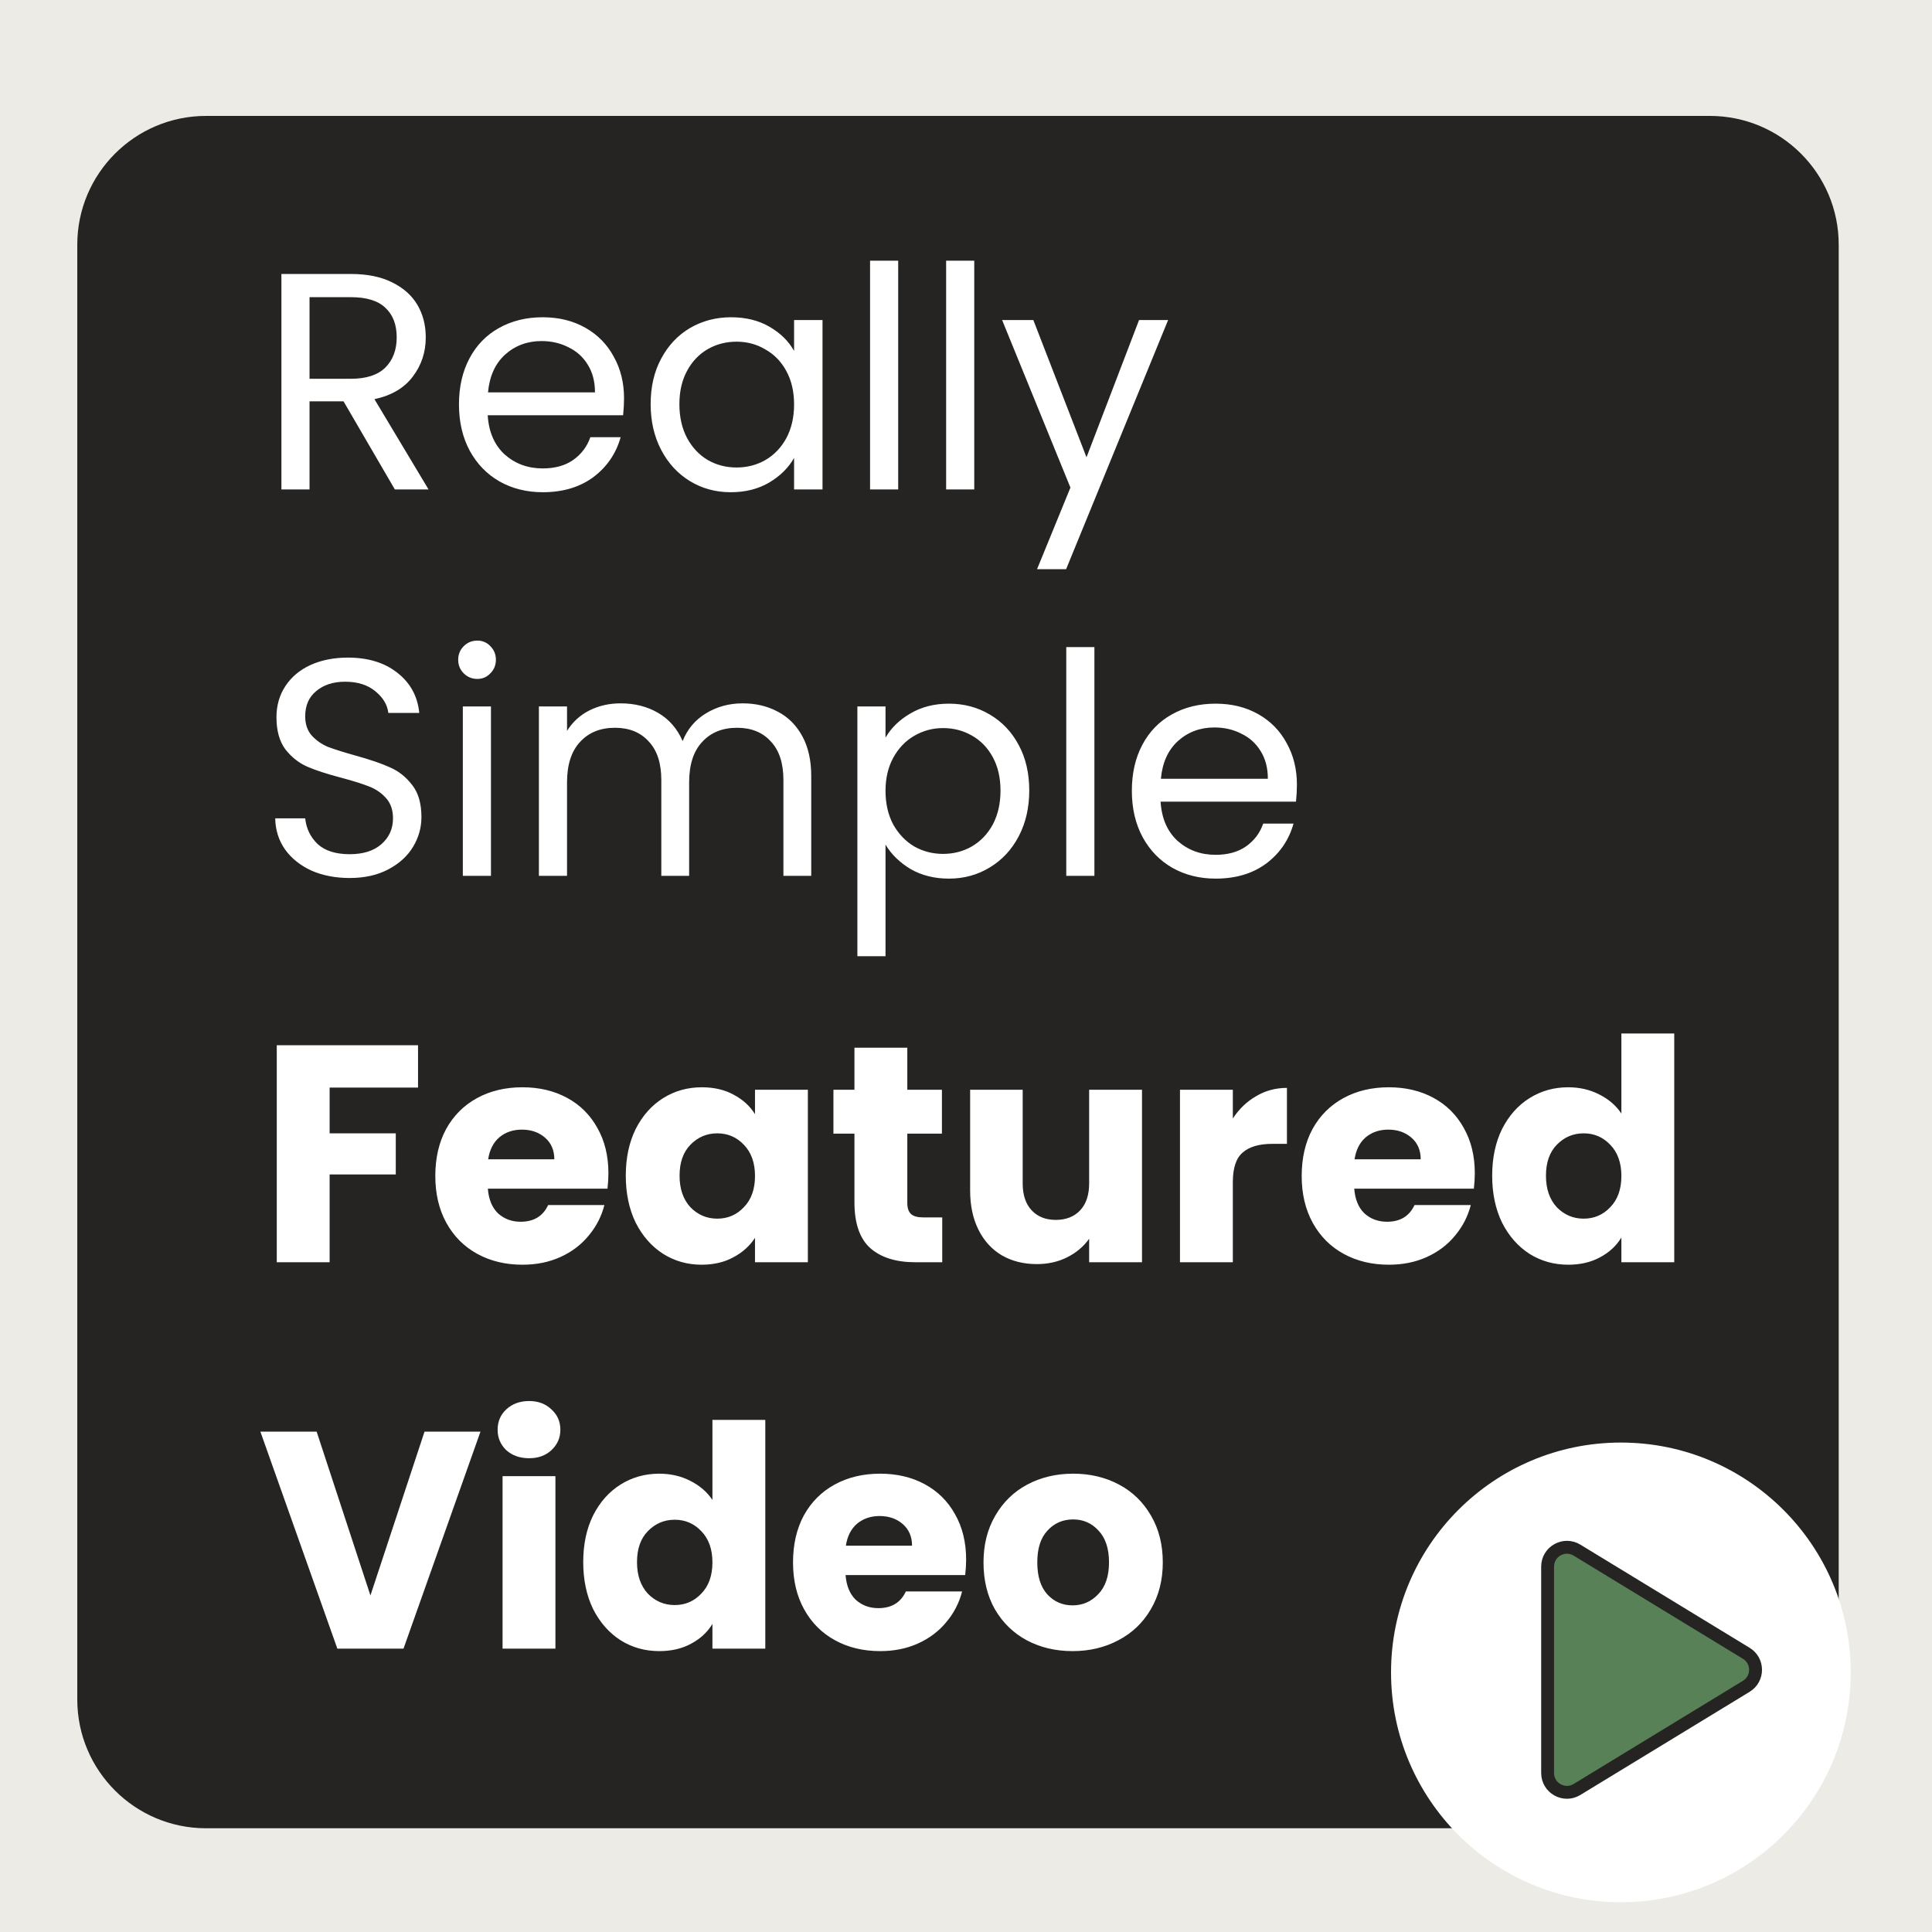
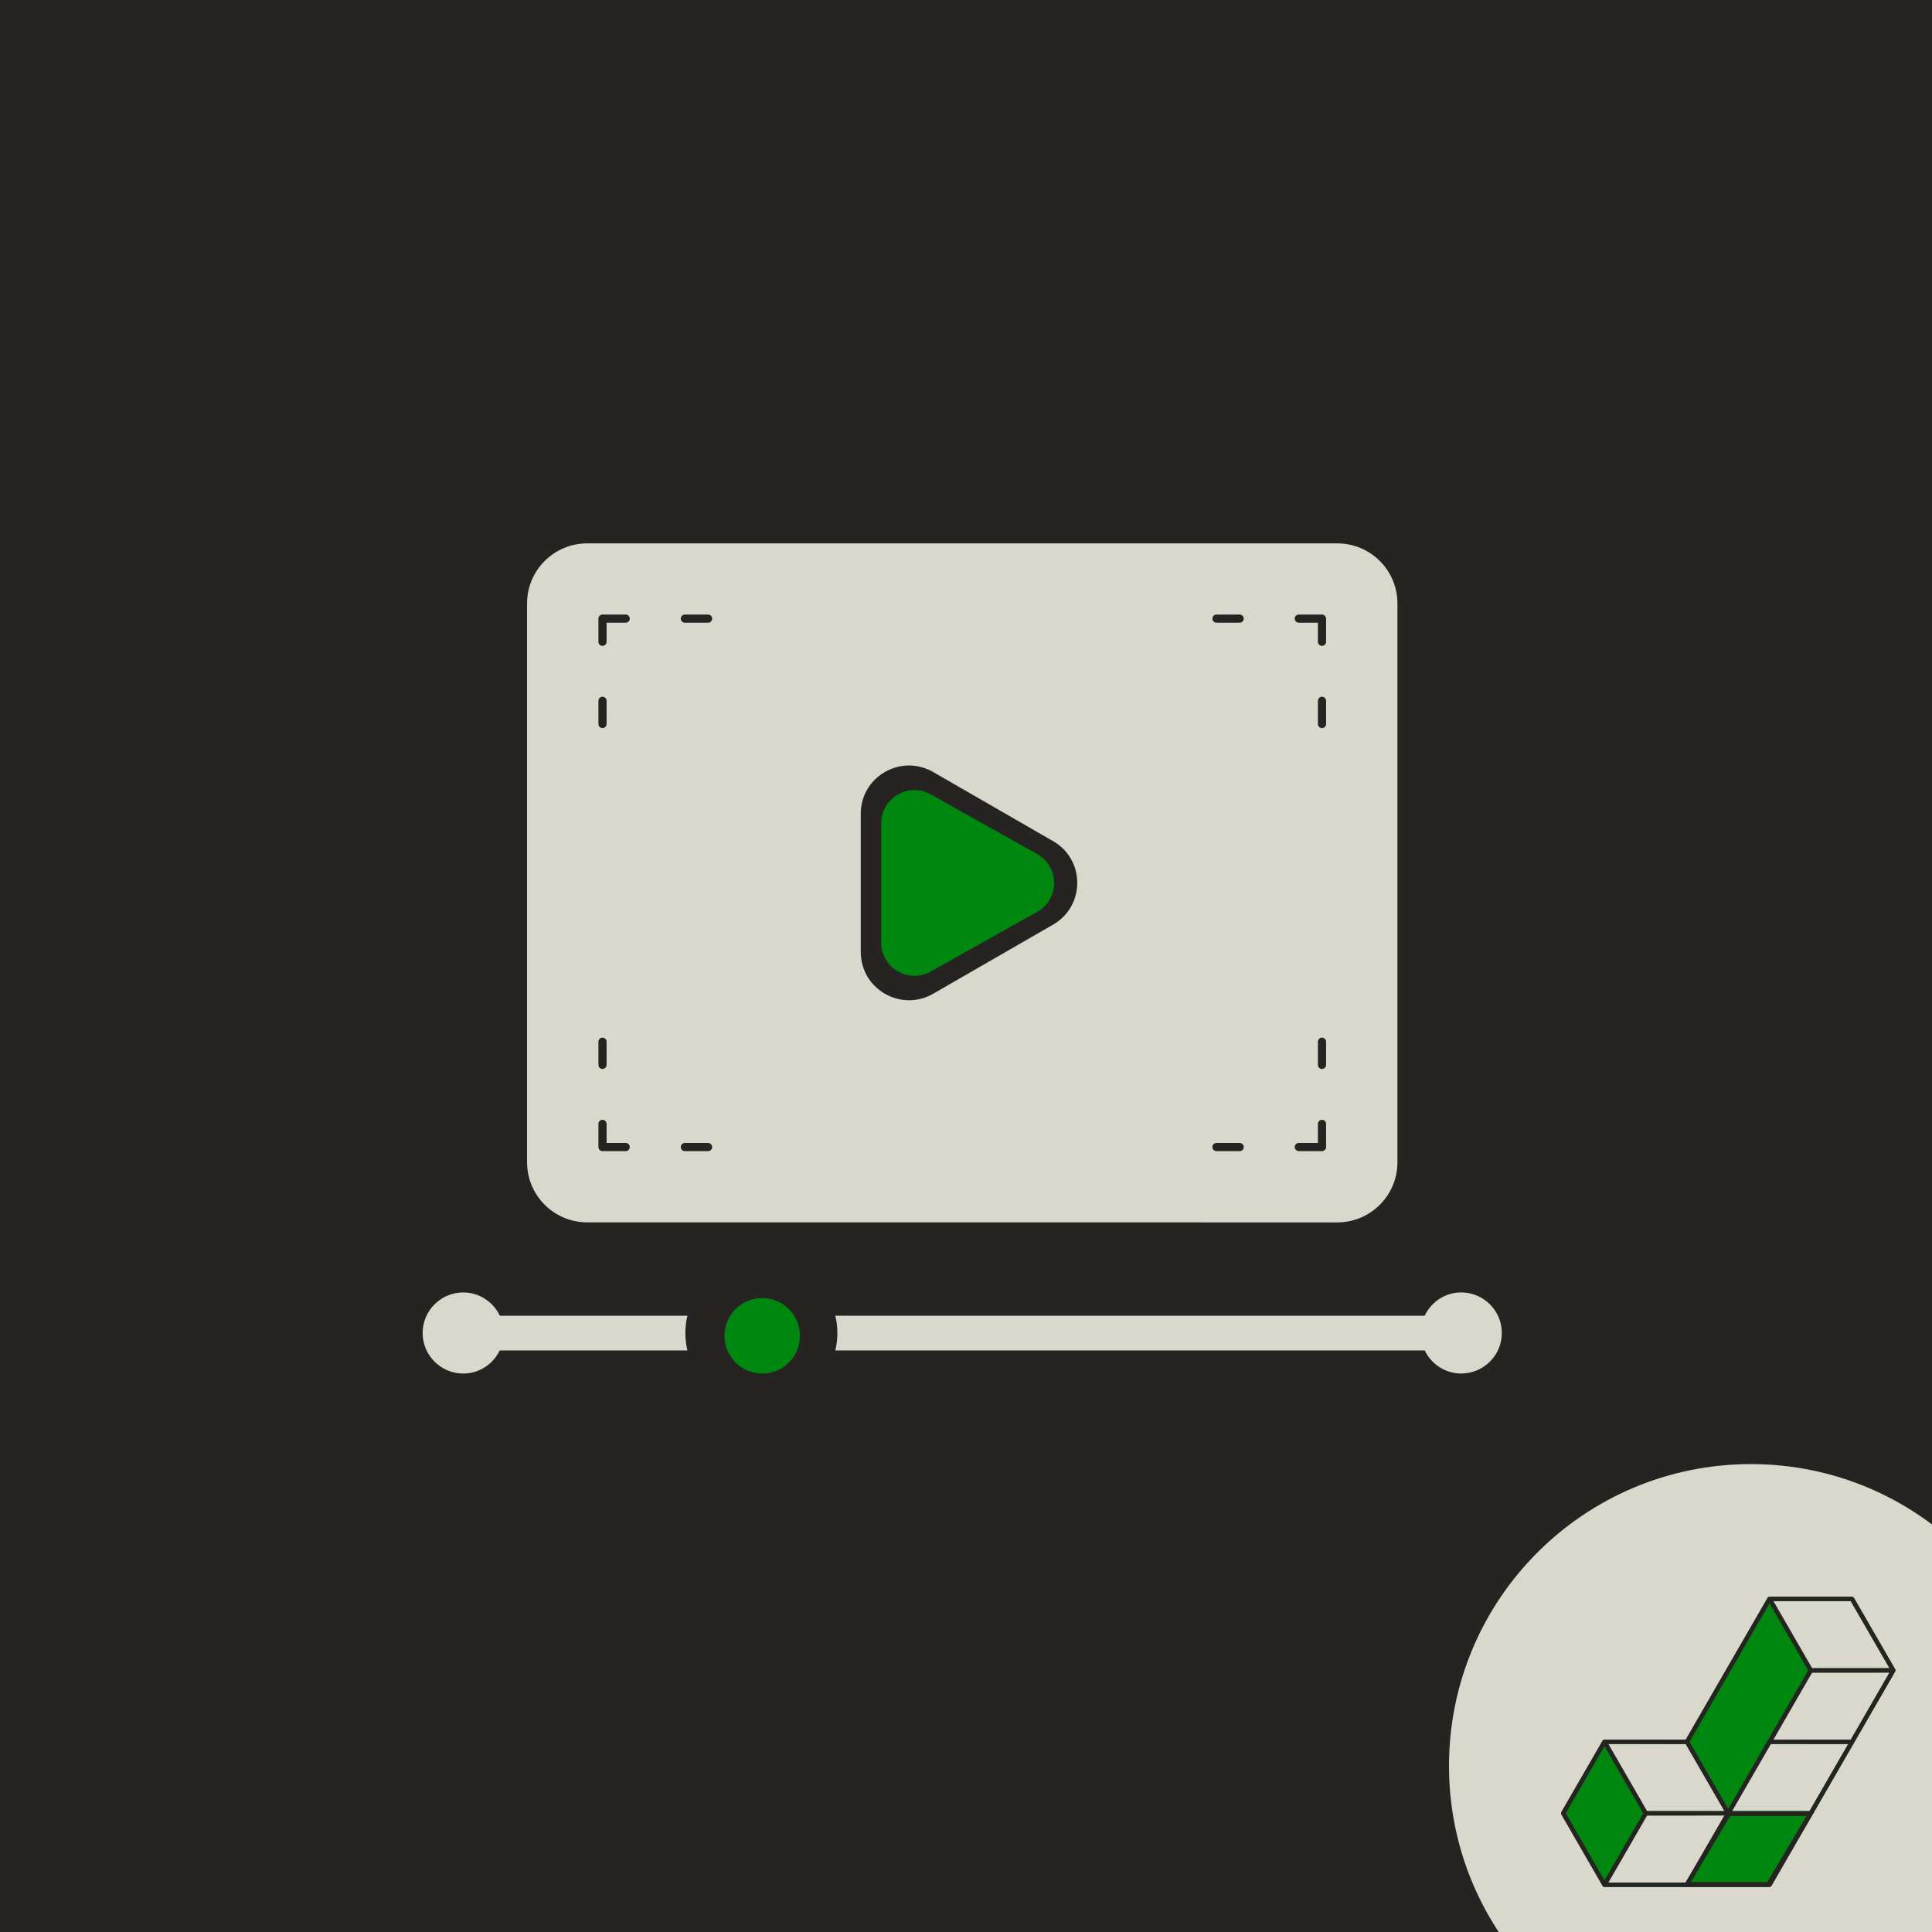
- <svg xmlns="http://www.w3.org/2000/svg" width="150" height="150" viewBox="0 0 150 150" fill="none">
-   <g clip-path="url(#clip0_535_48)">
-     <rect width="150" height="150" fill="#DAD7CD" />
-     <rect width="150" height="150" fill="white" fill-opacity="0.5" />
-     <rect x="6" y="9" width="136.757" height="132.946" rx="10" fill="#252422" />
-     <path d="M30.656 38L26.672 31.16H24.032V38H21.848V21.272H27.248C28.512 21.272 29.576 21.488 30.44 21.92C31.32 22.352 31.976 22.936 32.408 23.672C32.84 24.408 33.056 25.248 33.056 26.192C33.056 27.344 32.72 28.36 32.048 29.24C31.392 30.12 30.4 30.704 29.072 30.992L33.272 38H30.656ZM24.032 29.408H27.248C28.432 29.408 29.32 29.12 29.912 28.544C30.504 27.952 30.8 27.168 30.8 26.192C30.8 25.2 30.504 24.432 29.912 23.888C29.336 23.344 28.448 23.072 27.248 23.072H24.032V29.408ZM48.45 30.92C48.45 31.336 48.426 31.776 48.378 32.24H37.866C37.946 33.536 38.386 34.552 39.186 35.288C40.002 36.008 40.986 36.368 42.138 36.368C43.082 36.368 43.866 36.152 44.49 35.72C45.13 35.272 45.578 34.68 45.834 33.944H48.186C47.834 35.208 47.13 36.24 46.074 37.04C45.018 37.824 43.706 38.216 42.138 38.216C40.89 38.216 39.77 37.936 38.778 37.376C37.802 36.816 37.034 36.024 36.474 35C35.914 33.96 35.634 32.76 35.634 31.4C35.634 30.04 35.906 28.848 36.45 27.824C36.994 26.8 37.754 26.016 38.73 25.472C39.722 24.912 40.858 24.632 42.138 24.632C43.386 24.632 44.49 24.904 45.45 25.448C46.41 25.992 47.146 26.744 47.658 27.704C48.186 28.648 48.45 29.72 48.45 30.92ZM46.194 30.464C46.194 29.632 46.01 28.92 45.642 28.328C45.274 27.72 44.77 27.264 44.13 26.96C43.506 26.64 42.81 26.48 42.042 26.48C40.938 26.48 39.994 26.832 39.21 27.536C38.442 28.24 38.002 29.216 37.89 30.464H46.194ZM50.516 31.376C50.516 30.032 50.788 28.856 51.332 27.848C51.876 26.824 52.62 26.032 53.564 25.472C54.524 24.912 55.588 24.632 56.756 24.632C57.908 24.632 58.908 24.88 59.756 25.376C60.604 25.872 61.236 26.496 61.652 27.248V24.848H63.86V38H61.652V35.552C61.22 36.32 60.572 36.96 59.708 37.472C58.86 37.968 57.868 38.216 56.732 38.216C55.564 38.216 54.508 37.928 53.564 37.352C52.62 36.776 51.876 35.968 51.332 34.928C50.788 33.888 50.516 32.704 50.516 31.376ZM61.652 31.4C61.652 30.408 61.452 29.544 61.052 28.808C60.652 28.072 60.108 27.512 59.42 27.128C58.748 26.728 58.004 26.528 57.188 26.528C56.372 26.528 55.628 26.72 54.956 27.104C54.284 27.488 53.748 28.048 53.348 28.784C52.948 29.52 52.748 30.384 52.748 31.376C52.748 32.384 52.948 33.264 53.348 34.016C53.748 34.752 54.284 35.32 54.956 35.72C55.628 36.104 56.372 36.296 57.188 36.296C58.004 36.296 58.748 36.104 59.42 35.72C60.108 35.32 60.652 34.752 61.052 34.016C61.452 33.264 61.652 32.392 61.652 31.4ZM69.735 20.24V38H67.551V20.24H69.735ZM75.641 20.24V38H73.457V20.24H75.641ZM90.692 24.848L82.772 44.192H80.516L83.108 37.856L77.804 24.848H80.228L84.356 35.504L88.436 24.848H90.692ZM27.152 68.168C26.048 68.168 25.056 67.976 24.176 67.592C23.312 67.192 22.632 66.648 22.136 65.96C21.64 65.256 21.384 64.448 21.368 63.536H23.696C23.776 64.32 24.096 64.984 24.656 65.528C25.232 66.056 26.064 66.32 27.152 66.32C28.192 66.32 29.008 66.064 29.6 65.552C30.208 65.024 30.512 64.352 30.512 63.536C30.512 62.896 30.336 62.376 29.984 61.976C29.632 61.576 29.192 61.272 28.664 61.064C28.136 60.856 27.424 60.632 26.528 60.392C25.424 60.104 24.536 59.816 23.864 59.528C23.208 59.24 22.64 58.792 22.16 58.184C21.696 57.56 21.464 56.728 21.464 55.688C21.464 54.776 21.696 53.968 22.16 53.264C22.624 52.56 23.272 52.016 24.104 51.632C24.952 51.248 25.92 51.056 27.008 51.056C28.576 51.056 29.856 51.448 30.848 52.232C31.856 53.016 32.424 54.056 32.552 55.352H30.152C30.072 54.712 29.736 54.152 29.144 53.672C28.552 53.176 27.768 52.928 26.792 52.928C25.88 52.928 25.136 53.168 24.56 53.648C23.984 54.112 23.696 54.768 23.696 55.616C23.696 56.224 23.864 56.72 24.2 57.104C24.552 57.488 24.976 57.784 25.472 57.992C25.984 58.184 26.696 58.408 27.608 58.664C28.712 58.968 29.6 59.272 30.272 59.576C30.944 59.864 31.52 60.32 32 60.944C32.48 61.552 32.72 62.384 32.72 63.44C32.72 64.256 32.504 65.024 32.072 65.744C31.64 66.464 31 67.048 30.152 67.496C29.304 67.944 28.304 68.168 27.152 68.168ZM37.062 52.712C36.646 52.712 36.294 52.568 36.006 52.28C35.718 51.992 35.574 51.64 35.574 51.224C35.574 50.808 35.718 50.456 36.006 50.168C36.294 49.88 36.646 49.736 37.062 49.736C37.462 49.736 37.798 49.88 38.07 50.168C38.358 50.456 38.502 50.808 38.502 51.224C38.502 51.64 38.358 51.992 38.07 52.28C37.798 52.568 37.462 52.712 37.062 52.712ZM38.118 54.848V68H35.934V54.848H38.118ZM57.656 54.608C58.68 54.608 59.592 54.824 60.392 55.256C61.192 55.672 61.824 56.304 62.288 57.152C62.752 58 62.984 59.032 62.984 60.248V68H60.824V60.56C60.824 59.248 60.496 58.248 59.84 57.56C59.2 56.856 58.328 56.504 57.224 56.504C56.088 56.504 55.184 56.872 54.512 57.608C53.84 58.328 53.504 59.376 53.504 60.752V68H51.344V60.56C51.344 59.248 51.016 58.248 50.36 57.56C49.72 56.856 48.848 56.504 47.744 56.504C46.608 56.504 45.704 56.872 45.032 57.608C44.36 58.328 44.024 59.376 44.024 60.752V68H41.84V54.848H44.024V56.744C44.456 56.056 45.032 55.528 45.752 55.16C46.488 54.792 47.296 54.608 48.176 54.608C49.28 54.608 50.256 54.856 51.104 55.352C51.952 55.848 52.584 56.576 53 57.536C53.368 56.608 53.976 55.888 54.824 55.376C55.672 54.864 56.616 54.608 57.656 54.608ZM68.751 57.272C69.183 56.52 69.823 55.896 70.671 55.4C71.535 54.888 72.535 54.632 73.671 54.632C74.839 54.632 75.895 54.912 76.839 55.472C77.799 56.032 78.551 56.824 79.095 57.848C79.639 58.856 79.911 60.032 79.911 61.376C79.911 62.704 79.639 63.888 79.095 64.928C78.551 65.968 77.799 66.776 76.839 67.352C75.895 67.928 74.839 68.216 73.671 68.216C72.551 68.216 71.559 67.968 70.695 67.472C69.847 66.96 69.199 66.328 68.751 65.576V74.24H66.567V54.848H68.751V57.272ZM77.679 61.376C77.679 60.384 77.479 59.52 77.079 58.784C76.679 58.048 76.135 57.488 75.447 57.104C74.775 56.72 74.031 56.528 73.215 56.528C72.415 56.528 71.671 56.728 70.983 57.128C70.311 57.512 69.767 58.08 69.351 58.832C68.951 59.568 68.751 60.424 68.751 61.4C68.751 62.392 68.951 63.264 69.351 64.016C69.767 64.752 70.311 65.32 70.983 65.72C71.671 66.104 72.415 66.296 73.215 66.296C74.031 66.296 74.775 66.104 75.447 65.72C76.135 65.32 76.679 64.752 77.079 64.016C77.479 63.264 77.679 62.384 77.679 61.376ZM84.969 50.24V68H82.785V50.24H84.969ZM100.692 60.92C100.692 61.336 100.668 61.776 100.62 62.24H90.108C90.188 63.536 90.628 64.552 91.428 65.288C92.244 66.008 93.228 66.368 94.38 66.368C95.324 66.368 96.108 66.152 96.732 65.72C97.372 65.272 97.82 64.68 98.076 63.944H100.428C100.076 65.208 99.372 66.24 98.316 67.04C97.26 67.824 95.948 68.216 94.38 68.216C93.132 68.216 92.012 67.936 91.02 67.376C90.044 66.816 89.276 66.024 88.716 65C88.156 63.96 87.876 62.76 87.876 61.4C87.876 60.04 88.148 58.848 88.692 57.824C89.236 56.8 89.996 56.016 90.972 55.472C91.964 54.912 93.1 54.632 94.38 54.632C95.628 54.632 96.732 54.904 97.692 55.448C98.652 55.992 99.388 56.744 99.9 57.704C100.428 58.648 100.692 59.72 100.692 60.92ZM98.436 60.464C98.436 59.632 98.252 58.92 97.884 58.328C97.516 57.72 97.012 57.264 96.372 56.96C95.748 56.64 95.052 56.48 94.284 56.48C93.18 56.48 92.236 56.832 91.452 57.536C90.684 58.24 90.244 59.216 90.132 60.464H98.436ZM32.456 81.152V84.44H25.592V87.992H30.728V91.184H25.592V98H21.488V81.152H32.456ZM47.237 91.088C47.237 91.472 47.213 91.872 47.165 92.288H37.877C37.941 93.12 38.205 93.76 38.669 94.208C39.149 94.64 39.733 94.856 40.421 94.856C41.445 94.856 42.157 94.424 42.557 93.56H46.925C46.701 94.44 46.293 95.232 45.701 95.936C45.125 96.64 44.397 97.192 43.517 97.592C42.637 97.992 41.653 98.192 40.565 98.192C39.253 98.192 38.085 97.912 37.061 97.352C36.037 96.792 35.237 95.992 34.661 94.952C34.085 93.912 33.797 92.696 33.797 91.304C33.797 89.912 34.077 88.696 34.637 87.656C35.213 86.616 36.013 85.816 37.037 85.256C38.061 84.696 39.237 84.416 40.565 84.416C41.861 84.416 43.013 84.688 44.021 85.232C45.029 85.776 45.813 86.552 46.373 87.56C46.949 88.568 47.237 89.744 47.237 91.088ZM43.037 90.008C43.037 89.304 42.797 88.744 42.317 88.328C41.837 87.912 41.237 87.704 40.517 87.704C39.829 87.704 39.245 87.904 38.765 88.304C38.301 88.704 38.013 89.272 37.901 90.008H43.037ZM48.586 91.28C48.586 89.904 48.842 88.696 49.354 87.656C49.882 86.616 50.594 85.816 51.49 85.256C52.386 84.696 53.386 84.416 54.49 84.416C55.434 84.416 56.258 84.608 56.962 84.992C57.682 85.376 58.234 85.88 58.618 86.504V84.608H62.722V98H58.618V96.104C58.218 96.728 57.658 97.232 56.938 97.616C56.234 98 55.41 98.192 54.466 98.192C53.378 98.192 52.386 97.912 51.49 97.352C50.594 96.776 49.882 95.968 49.354 94.928C48.842 93.872 48.586 92.656 48.586 91.28ZM58.618 91.304C58.618 90.28 58.33 89.472 57.754 88.88C57.194 88.288 56.506 87.992 55.69 87.992C54.874 87.992 54.178 88.288 53.602 88.88C53.042 89.456 52.762 90.256 52.762 91.28C52.762 92.304 53.042 93.12 53.602 93.728C54.178 94.32 54.874 94.616 55.69 94.616C56.506 94.616 57.194 94.32 57.754 93.728C58.33 93.136 58.618 92.328 58.618 91.304ZM73.155 94.52V98H71.067C69.579 98 68.419 97.64 67.587 96.92C66.755 96.184 66.339 94.992 66.339 93.344V88.016H64.707V84.608H66.339V81.344H70.443V84.608H73.131V88.016H70.443V93.392C70.443 93.792 70.539 94.08 70.731 94.256C70.923 94.432 71.243 94.52 71.691 94.52H73.155ZM88.665 84.608V98H84.561V96.176C84.145 96.768 83.577 97.248 82.857 97.616C82.153 97.968 81.369 98.144 80.505 98.144C79.481 98.144 78.577 97.92 77.793 97.472C77.009 97.008 76.401 96.344 75.969 95.48C75.537 94.616 75.321 93.6 75.321 92.432V84.608H79.401V91.88C79.401 92.776 79.633 93.472 80.097 93.968C80.561 94.464 81.185 94.712 81.969 94.712C82.769 94.712 83.401 94.464 83.865 93.968C84.329 93.472 84.561 92.776 84.561 91.88V84.608H88.665ZM95.717 86.84C96.197 86.104 96.797 85.528 97.517 85.112C98.237 84.68 99.037 84.464 99.917 84.464V88.808H98.789C97.765 88.808 96.997 89.032 96.485 89.48C95.973 89.912 95.717 90.68 95.717 91.784V98H91.613V84.608H95.717V86.84ZM114.503 91.088C114.503 91.472 114.479 91.872 114.431 92.288H105.143C105.207 93.12 105.471 93.76 105.935 94.208C106.415 94.64 106.999 94.856 107.687 94.856C108.711 94.856 109.423 94.424 109.823 93.56H114.191C113.967 94.44 113.559 95.232 112.967 95.936C112.391 96.64 111.663 97.192 110.783 97.592C109.903 97.992 108.919 98.192 107.831 98.192C106.519 98.192 105.351 97.912 104.327 97.352C103.303 96.792 102.503 95.992 101.927 94.952C101.351 93.912 101.063 92.696 101.063 91.304C101.063 89.912 101.343 88.696 101.903 87.656C102.479 86.616 103.279 85.816 104.303 85.256C105.327 84.696 106.503 84.416 107.831 84.416C109.127 84.416 110.279 84.688 111.287 85.232C112.295 85.776 113.079 86.552 113.639 87.56C114.215 88.568 114.503 89.744 114.503 91.088ZM110.303 90.008C110.303 89.304 110.063 88.744 109.583 88.328C109.103 87.912 108.503 87.704 107.783 87.704C107.095 87.704 106.511 87.904 106.031 88.304C105.567 88.704 105.279 89.272 105.167 90.008H110.303ZM115.852 91.28C115.852 89.904 116.108 88.696 116.62 87.656C117.148 86.616 117.86 85.816 118.756 85.256C119.652 84.696 120.652 84.416 121.756 84.416C122.636 84.416 123.436 84.6 124.156 84.968C124.892 85.336 125.468 85.832 125.884 86.456V80.24H129.988V98H125.884V96.08C125.5 96.72 124.948 97.232 124.228 97.616C123.524 98 122.7 98.192 121.756 98.192C120.652 98.192 119.652 97.912 118.756 97.352C117.86 96.776 117.148 95.968 116.62 94.928C116.108 93.872 115.852 92.656 115.852 91.28ZM125.884 91.304C125.884 90.28 125.596 89.472 125.02 88.88C124.46 88.288 123.772 87.992 122.956 87.992C122.14 87.992 121.444 88.288 120.868 88.88C120.308 89.456 120.028 90.256 120.028 91.28C120.028 92.304 120.308 93.12 120.868 93.728C121.444 94.32 122.14 94.616 122.956 94.616C123.772 94.616 124.46 94.32 125.02 93.728C125.596 93.136 125.884 92.328 125.884 91.304ZM37.304 111.152L31.328 128H26.192L20.216 111.152H24.584L28.76 123.872L32.96 111.152H37.304ZM41.083 113.216C40.363 113.216 39.771 113.008 39.307 112.592C38.859 112.16 38.635 111.632 38.635 111.008C38.635 110.368 38.859 109.84 39.307 109.424C39.771 108.992 40.363 108.776 41.083 108.776C41.787 108.776 42.363 108.992 42.811 109.424C43.275 109.84 43.507 110.368 43.507 111.008C43.507 111.632 43.275 112.16 42.811 112.592C42.363 113.008 41.787 113.216 41.083 113.216ZM43.123 114.608V128H39.019V114.608H43.123ZM45.281 121.28C45.281 119.904 45.537 118.696 46.049 117.656C46.577 116.616 47.289 115.816 48.185 115.256C49.081 114.696 50.081 114.416 51.185 114.416C52.065 114.416 52.865 114.6 53.585 114.968C54.321 115.336 54.897 115.832 55.313 116.456V110.24H59.417V128H55.313V126.08C54.929 126.72 54.377 127.232 53.657 127.616C52.953 128 52.129 128.192 51.185 128.192C50.081 128.192 49.081 127.912 48.185 127.352C47.289 126.776 46.577 125.968 46.049 124.928C45.537 123.872 45.281 122.656 45.281 121.28ZM55.313 121.304C55.313 120.28 55.025 119.472 54.449 118.88C53.889 118.288 53.201 117.992 52.385 117.992C51.569 117.992 50.873 118.288 50.297 118.88C49.737 119.456 49.457 120.256 49.457 121.28C49.457 122.304 49.737 123.12 50.297 123.728C50.873 124.32 51.569 124.616 52.385 124.616C53.201 124.616 53.889 124.32 54.449 123.728C55.025 123.136 55.313 122.328 55.313 121.304ZM75.01 121.088C75.01 121.472 74.986 121.872 74.938 122.288H65.65C65.714 123.12 65.978 123.76 66.442 124.208C66.922 124.64 67.506 124.856 68.194 124.856C69.218 124.856 69.93 124.424 70.33 123.56H74.698C74.474 124.44 74.066 125.232 73.474 125.936C72.898 126.64 72.17 127.192 71.29 127.592C70.41 127.992 69.426 128.192 68.338 128.192C67.026 128.192 65.858 127.912 64.834 127.352C63.81 126.792 63.01 125.992 62.434 124.952C61.858 123.912 61.57 122.696 61.57 121.304C61.57 119.912 61.85 118.696 62.41 117.656C62.986 116.616 63.786 115.816 64.81 115.256C65.834 114.696 67.01 114.416 68.338 114.416C69.634 114.416 70.786 114.688 71.794 115.232C72.802 115.776 73.586 116.552 74.146 117.56C74.722 118.568 75.01 119.744 75.01 121.088ZM70.81 120.008C70.81 119.304 70.57 118.744 70.09 118.328C69.61 117.912 69.01 117.704 68.29 117.704C67.602 117.704 67.018 117.904 66.538 118.304C66.074 118.704 65.786 119.272 65.674 120.008H70.81ZM83.272 128.192C81.96 128.192 80.775 127.912 79.719 127.352C78.68 126.792 77.856 125.992 77.248 124.952C76.656 123.912 76.359 122.696 76.359 121.304C76.359 119.928 76.663 118.72 77.272 117.68C77.879 116.624 78.712 115.816 79.767 115.256C80.823 114.696 82.007 114.416 83.32 114.416C84.632 114.416 85.816 114.696 86.871 115.256C87.927 115.816 88.76 116.624 89.368 117.68C89.975 118.72 90.279 119.928 90.279 121.304C90.279 122.68 89.968 123.896 89.344 124.952C88.736 125.992 87.895 126.792 86.823 127.352C85.767 127.912 84.584 128.192 83.272 128.192ZM83.272 124.64C84.055 124.64 84.719 124.352 85.263 123.776C85.823 123.2 86.103 122.376 86.103 121.304C86.103 120.232 85.832 119.408 85.287 118.832C84.76 118.256 84.103 117.968 83.32 117.968C82.519 117.968 81.856 118.256 81.328 118.832C80.799 119.392 80.535 120.216 80.535 121.304C80.535 122.376 80.791 123.2 81.303 123.776C81.832 124.352 82.487 124.64 83.272 124.64Z" fill="white" />
-     <rect x="108" y="112" width="35.69" height="35.69" rx="17.845" fill="white" />
-     <path d="M135.581 130.924L122.437 138.934C121.437 139.544 120.156 138.824 120.156 137.653L120.156 121.632C120.156 120.462 121.437 119.742 122.437 120.351L135.581 128.362C136.541 128.947 136.541 130.339 135.581 130.924Z" fill="#588157" stroke="#252422" />
+ <svg xmlns="http://www.w3.org/2000/svg" width="128" height="128" viewBox="0 0 128 128" fill="none">
+   <g clip-path="url(#clip0_1631_50)">
+     <rect width="128" height="128" fill="#252422" />
+     <mask id="mask0_1631_50" style="mask-type:luminance" maskUnits="userSpaceOnUse" x="0" y="0" width="128" height="128">
+       <path d="M128 0H0V128H128V0Z" fill="white" />
+     </mask>
+     <g mask="url(#mask0_1631_50)">
+       <path d="M45.545 87.169C45.452 87.537 45.407 87.921 45.407 88.32C45.407 88.719 45.452 89.102 45.545 89.471H33.109C32.673 90.373 31.757 91 30.691 91C29.207 91 28 89.795 28 88.314C28 86.833 29.207 85.628 30.691 85.628C31.763 85.628 32.682 86.26 33.115 87.169H45.545ZM34.92 77.008V39.975C34.92 37.784 36.707 36 38.902 36H88.601C90.796 36 92.583 37.784 92.583 39.975V77.011C92.583 79.203 90.796 80.987 88.601 80.987L38.902 80.984C36.707 80.984 34.92 79.2 34.92 77.008ZM87.856 69.016C87.856 68.866 87.736 68.746 87.586 68.746C87.436 68.746 87.316 68.866 87.316 69.016V70.551C87.316 70.701 87.436 70.821 87.586 70.821C87.736 70.821 87.856 70.701 87.856 70.551V69.016ZM87.856 46.433C87.856 46.283 87.736 46.163 87.586 46.163C87.436 46.163 87.316 46.283 87.316 46.433V47.968C87.316 48.117 87.436 48.237 87.586 48.237C87.736 48.237 87.856 48.117 87.856 47.968V46.433ZM85.778 40.985C85.778 41.135 85.898 41.255 86.048 41.255H87.316V42.52C87.316 42.67 87.436 42.79 87.586 42.79C87.736 42.79 87.856 42.67 87.856 42.52V40.985C87.856 40.836 87.736 40.716 87.586 40.716H86.048C85.898 40.716 85.778 40.836 85.778 40.985ZM85.778 75.995C85.778 76.145 85.898 76.264 86.048 76.264H87.586C87.736 76.264 87.856 76.145 87.856 75.995V74.46C87.856 74.31 87.736 74.19 87.586 74.19C87.436 74.19 87.316 74.31 87.316 74.46V75.725H86.048C85.898 75.725 85.778 75.845 85.778 75.995ZM80.324 40.985C80.324 41.135 80.444 41.255 80.594 41.255H82.132C82.282 41.255 82.402 41.135 82.402 40.985C82.402 40.836 82.282 40.716 82.132 40.716H80.594C80.444 40.716 80.324 40.836 80.324 40.985ZM80.324 75.995C80.324 76.145 80.444 76.264 80.594 76.264H82.132C82.282 76.264 82.402 76.145 82.402 75.995C82.402 75.845 82.282 75.725 82.132 75.725H80.594C80.444 75.725 80.324 75.845 80.324 75.995ZM57.03 63.074C57.03 64.228 57.628 65.262 58.628 65.838C59.13 66.126 59.679 66.269 60.226 66.269C60.775 66.269 61.325 66.126 61.824 65.838L69.773 61.257C70.773 60.681 71.371 59.647 71.371 58.493C71.371 57.339 70.773 56.304 69.773 55.729L61.824 51.148C60.823 50.572 59.628 50.569 58.625 51.148C57.625 51.724 57.027 52.758 57.027 53.912V63.074L57.03 63.074ZM45.104 40.985C45.104 41.135 45.224 41.255 45.374 41.255H46.912C47.062 41.255 47.182 41.135 47.182 40.985C47.182 40.836 47.062 40.716 46.912 40.716H45.374C45.224 40.716 45.104 40.836 45.104 40.985ZM45.104 75.995C45.104 76.145 45.224 76.264 45.374 76.264H46.912C47.062 76.264 47.182 76.145 47.182 75.995C47.182 75.845 47.062 75.725 46.912 75.725H45.374C45.224 75.725 45.104 75.845 45.104 75.995ZM39.647 42.52C39.647 42.67 39.767 42.79 39.917 42.79C40.068 42.79 40.188 42.67 40.188 42.52V41.255H41.455C41.605 41.255 41.725 41.135 41.725 40.986C41.725 40.836 41.605 40.716 41.455 40.716H39.917C39.767 40.716 39.647 40.836 39.647 40.986L39.647 42.52ZM39.647 47.968C39.647 48.117 39.767 48.237 39.917 48.237C40.068 48.237 40.188 48.117 40.188 47.968V46.433C40.188 46.283 40.068 46.163 39.917 46.163C39.767 46.163 39.647 46.283 39.647 46.433V47.968ZM39.647 70.551C39.647 70.701 39.767 70.821 39.917 70.821C40.068 70.821 40.188 70.701 40.188 70.551V69.016C40.188 68.866 40.068 68.746 39.917 68.746C39.767 68.746 39.647 68.866 39.647 69.016V70.551ZM39.647 75.995C39.647 76.145 39.767 76.265 39.917 76.265H41.455C41.605 76.265 41.725 76.145 41.725 75.995C41.725 75.845 41.605 75.725 41.455 75.725H40.188V74.46C40.188 74.31 40.068 74.19 39.917 74.19C39.767 74.19 39.647 74.31 39.647 74.46L39.647 75.995ZM50.45 86.032C49.189 86.032 48.159 87.06 48.159 88.319C48.159 89.579 49.189 90.607 50.45 90.607C51.712 90.607 52.742 89.579 52.742 88.319C52.742 87.06 51.712 86.032 50.45 86.032ZM96.812 85.627C95.74 85.627 94.821 86.26 94.388 87.168H55.34C55.433 87.537 55.478 87.921 55.478 88.319C55.478 88.718 55.433 89.102 55.34 89.471H94.391C94.827 90.373 95.743 90.999 96.809 90.999C98.293 90.999 99.5 89.794 99.5 88.313C99.5 86.832 98.293 85.627 96.809 85.627H96.812Z" fill="#DAD7CD" />
+       <path d="M68.708 56.578C70.208 57.418 70.208 59.576 68.708 60.416L61.659 64.367C60.192 65.189 58.383 64.129 58.383 62.448L58.383 54.547C58.383 52.866 60.192 51.806 61.659 52.627L68.708 56.578Z" fill="#008710" />
+       <circle cx="50.5" cy="88.5" r="2.5" fill="#008710" />
+     </g>
+     <path d="M116 137C127.046 137 136 128.046 136 117C136 105.954 127.046 97 116 97C104.954 97 96 105.954 96 117C96 128.046 104.954 137 116 137Z" fill="#DAD7CD" />
+     <path d="M103.426 120.107C103.424 120.117 103.424 120.125 103.424 120.135C103.424 120.144 103.424 120.153 103.426 120.162C103.428 120.172 103.432 120.181 103.436 120.191C103.438 120.196 103.438 120.202 103.442 120.208L106.175 124.944L106.175 124.944C106.177 124.946 106.179 124.947 106.18 124.949C106.192 124.968 106.207 124.985 106.228 124.997C106.249 125.009 106.271 125.014 106.293 125.015C106.296 125.015 106.298 125.017 106.301 125.017L106.301 125.017L111.768 125.015L117.235 125.016C117.241 125.016 117.246 125.013 117.252 125.013C117.263 125.011 117.272 125.01 117.282 125.007C117.291 125.004 117.299 124.999 117.307 124.995C117.315 124.99 117.322 124.985 117.33 124.979C117.337 124.973 117.343 124.965 117.35 124.957C117.353 124.952 117.358 124.949 117.361 124.943L120.095 120.208L122.828 115.475L125.562 110.74C125.563 110.737 125.563 110.734 125.565 110.731C125.567 110.726 125.57 110.72 125.572 110.714C125.574 110.708 125.576 110.701 125.577 110.694C125.578 110.688 125.579 110.681 125.58 110.675C125.58 110.672 125.581 110.669 125.581 110.667C125.581 110.664 125.58 110.661 125.579 110.659C125.579 110.652 125.578 110.646 125.577 110.639C125.575 110.632 125.574 110.626 125.572 110.62C125.569 110.613 125.567 110.608 125.564 110.602C125.563 110.599 125.563 110.596 125.562 110.594L122.827 105.859C122.824 105.854 122.819 105.851 122.815 105.846C122.809 105.838 122.803 105.83 122.795 105.823C122.788 105.817 122.78 105.812 122.771 105.808C122.764 105.803 122.756 105.799 122.747 105.796C122.737 105.792 122.728 105.791 122.717 105.79C122.711 105.789 122.706 105.786 122.7 105.786L117.235 105.786C117.231 105.786 117.228 105.788 117.225 105.788C117.22 105.789 117.214 105.789 117.208 105.79C117.201 105.792 117.195 105.793 117.188 105.796C117.181 105.798 117.176 105.8 117.17 105.803C117.167 105.804 117.164 105.804 117.162 105.806C117.159 105.807 117.158 105.81 117.156 105.811C117.15 105.815 117.145 105.819 117.14 105.823C117.135 105.827 117.13 105.832 117.126 105.837C117.121 105.842 117.118 105.847 117.114 105.852C117.113 105.855 117.11 105.856 117.108 105.859L114.374 110.594L111.683 115.255L106.301 115.254C106.297 115.254 106.295 115.255 106.292 115.256C106.286 115.256 106.28 115.257 106.274 115.258C106.267 115.259 106.261 115.261 106.254 115.263C106.247 115.265 106.242 115.268 106.236 115.271C106.233 115.272 106.23 115.272 106.228 115.273C106.225 115.274 106.224 115.277 106.222 115.279C106.216 115.282 106.211 115.286 106.206 115.291C106.201 115.295 106.196 115.3 106.192 115.305C106.187 115.309 106.184 115.315 106.18 115.32C106.179 115.322 106.176 115.324 106.174 115.326L103.441 120.061C103.438 120.067 103.437 120.073 103.435 120.078C103.432 120.089 103.428 120.098 103.426 120.107ZM122.616 106.078L125.183 110.521L120.051 110.521L117.488 106.078L122.616 106.078ZM109.119 120.282L114.249 120.28L111.683 124.723L106.554 124.725L109.119 120.282ZM119.885 119.99L114.754 119.988L117.319 115.546L122.449 115.547L119.885 119.99ZM122.618 115.256L117.487 115.255L120.051 110.813L125.183 110.813L122.618 115.256ZM114.585 120.28L119.716 120.281L117.151 124.724L112.02 124.723L114.585 120.28ZM111.684 115.547L114.249 119.988L109.119 119.99L106.555 115.546L111.684 115.547Z" fill="#008710" />
+     <path d="M122.795 105.823C122.803 105.83 122.809 105.837 122.815 105.845C122.819 105.85 122.823 105.854 122.827 105.859L125.562 110.593C125.563 110.596 125.563 110.599 125.564 110.602C125.567 110.607 125.569 110.613 125.571 110.619C125.574 110.626 125.575 110.632 125.577 110.639C125.578 110.645 125.579 110.651 125.579 110.658C125.579 110.661 125.581 110.664 125.581 110.666C125.581 110.669 125.58 110.672 125.579 110.674C125.579 110.681 125.578 110.687 125.577 110.694C125.576 110.701 125.574 110.707 125.572 110.714C125.57 110.72 125.567 110.725 125.565 110.731C125.563 110.733 125.564 110.737 125.562 110.739L117.362 124.943L117.349 124.957C117.343 124.965 117.337 124.973 117.33 124.979C117.322 124.985 117.315 124.99 117.307 124.994C117.299 124.999 117.29 125.003 117.282 125.006C117.272 125.01 117.262 125.011 117.252 125.012C117.246 125.013 117.241 125.016 117.235 125.016L106.301 125.016L106.301 125.016C106.298 125.016 106.296 125.014 106.293 125.014C106.271 125.013 106.249 125.009 106.228 124.997C106.207 124.985 106.192 124.967 106.18 124.949C106.179 124.947 106.177 124.946 106.176 124.944L106.175 124.943L103.442 120.207C103.438 120.202 103.438 120.196 103.436 120.19C103.432 120.181 103.428 120.172 103.426 120.162C103.424 120.153 103.424 120.144 103.424 120.134L103.426 120.107C103.428 120.097 103.432 120.088 103.435 120.078L103.441 120.061L106.174 115.326C106.176 115.323 106.179 115.322 106.18 115.319C106.184 115.314 106.187 115.309 106.192 115.304C106.196 115.299 106.201 115.294 106.206 115.29C106.211 115.286 106.216 115.282 106.222 115.278C106.224 115.277 106.226 115.274 106.228 115.273C106.23 115.272 106.233 115.272 106.236 115.27C106.242 115.267 106.247 115.265 106.254 115.263C106.261 115.26 106.267 115.259 106.274 115.257C106.28 115.256 106.286 115.255 106.292 115.255L106.301 115.253L111.684 115.254L117.108 105.859C117.11 105.856 117.113 105.854 117.114 105.852C117.118 105.846 117.121 105.842 117.126 105.837C117.13 105.832 117.135 105.827 117.14 105.823C117.145 105.818 117.15 105.814 117.155 105.811C117.158 105.809 117.159 105.807 117.162 105.805C117.164 105.804 117.167 105.804 117.17 105.803C117.176 105.8 117.181 105.797 117.188 105.795C117.195 105.793 117.201 105.791 117.208 105.79C117.214 105.789 117.22 105.788 117.225 105.788L117.235 105.786L122.7 105.786C122.706 105.786 122.711 105.788 122.717 105.789C122.728 105.791 122.738 105.792 122.747 105.795C122.756 105.798 122.764 105.803 122.771 105.807C122.78 105.812 122.788 105.816 122.795 105.823ZM103.736 120.133L106.301 124.579L108.867 120.136L106.302 115.691L106.301 115.69L103.736 120.133ZM109.119 120.282L106.554 124.725L111.683 124.723L114.249 120.28L109.119 120.282ZM114.585 120.279L112.02 124.723L117.151 124.724L119.716 120.281L114.585 120.279ZM106.554 115.545L109.119 119.99L114.249 119.988L111.684 115.547L106.554 115.545ZM117.319 115.546L114.754 119.988L119.885 119.989L122.449 115.547L117.319 115.546ZM120.051 110.813L117.487 115.254L122.618 115.256L125.183 110.812L120.051 110.813ZM117.488 106.078L120.051 110.521L125.183 110.52L122.616 106.078L117.488 106.078ZM111.937 115.4L111.937 115.401L114.501 119.842L119.798 110.667L117.235 106.224L117.235 106.223L111.937 115.4Z" fill="#252422" />
+     <path d="M111.774 124.838L114.545 120.17H119.943L117.171 124.838H111.774Z" fill="#008710" />
+     <path d="M120.199 120.025L117.254 124.985H111.518L114.462 120.025H120.199ZM112.03 124.693H117.088L119.686 120.317H114.628L112.03 124.693Z" fill="#252422" />
  </g>
  <defs>
-     <clipPath id="clip0_535_48">
-       <rect width="150" height="150" fill="white" />
+     <clipPath id="clip0_1631_50">
+       <rect width="128" height="128" fill="white" />
    </clipPath>
  </defs>
</svg>
